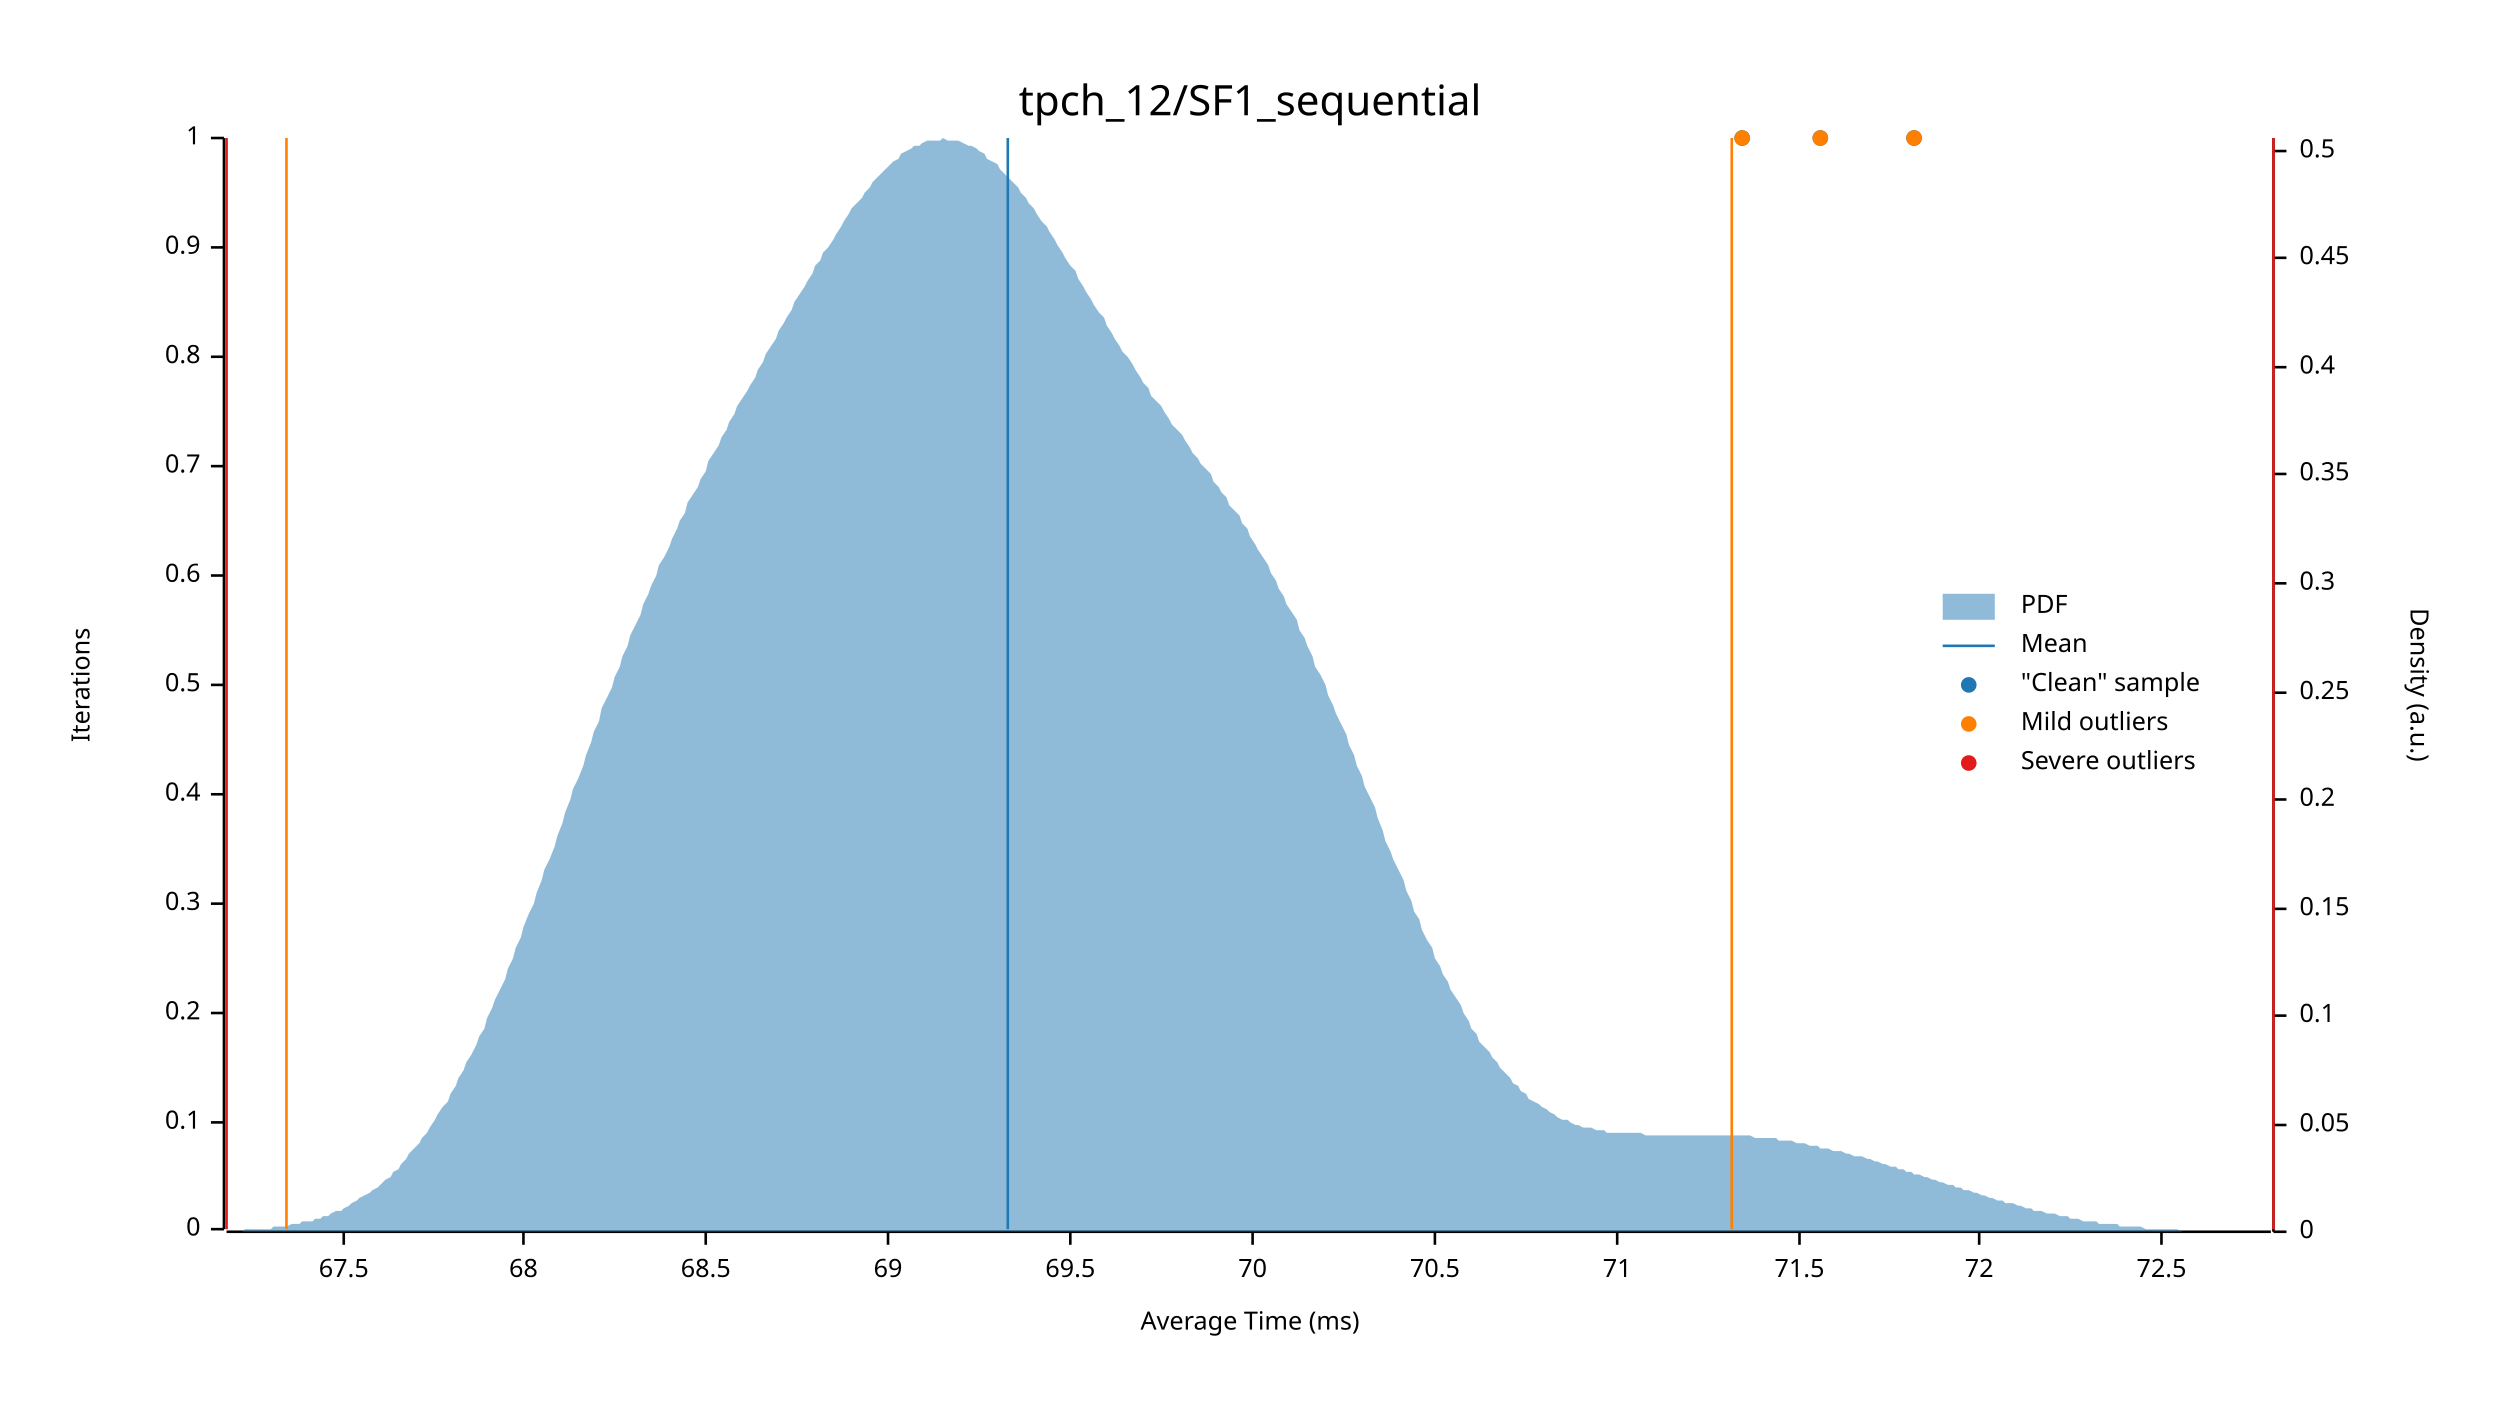
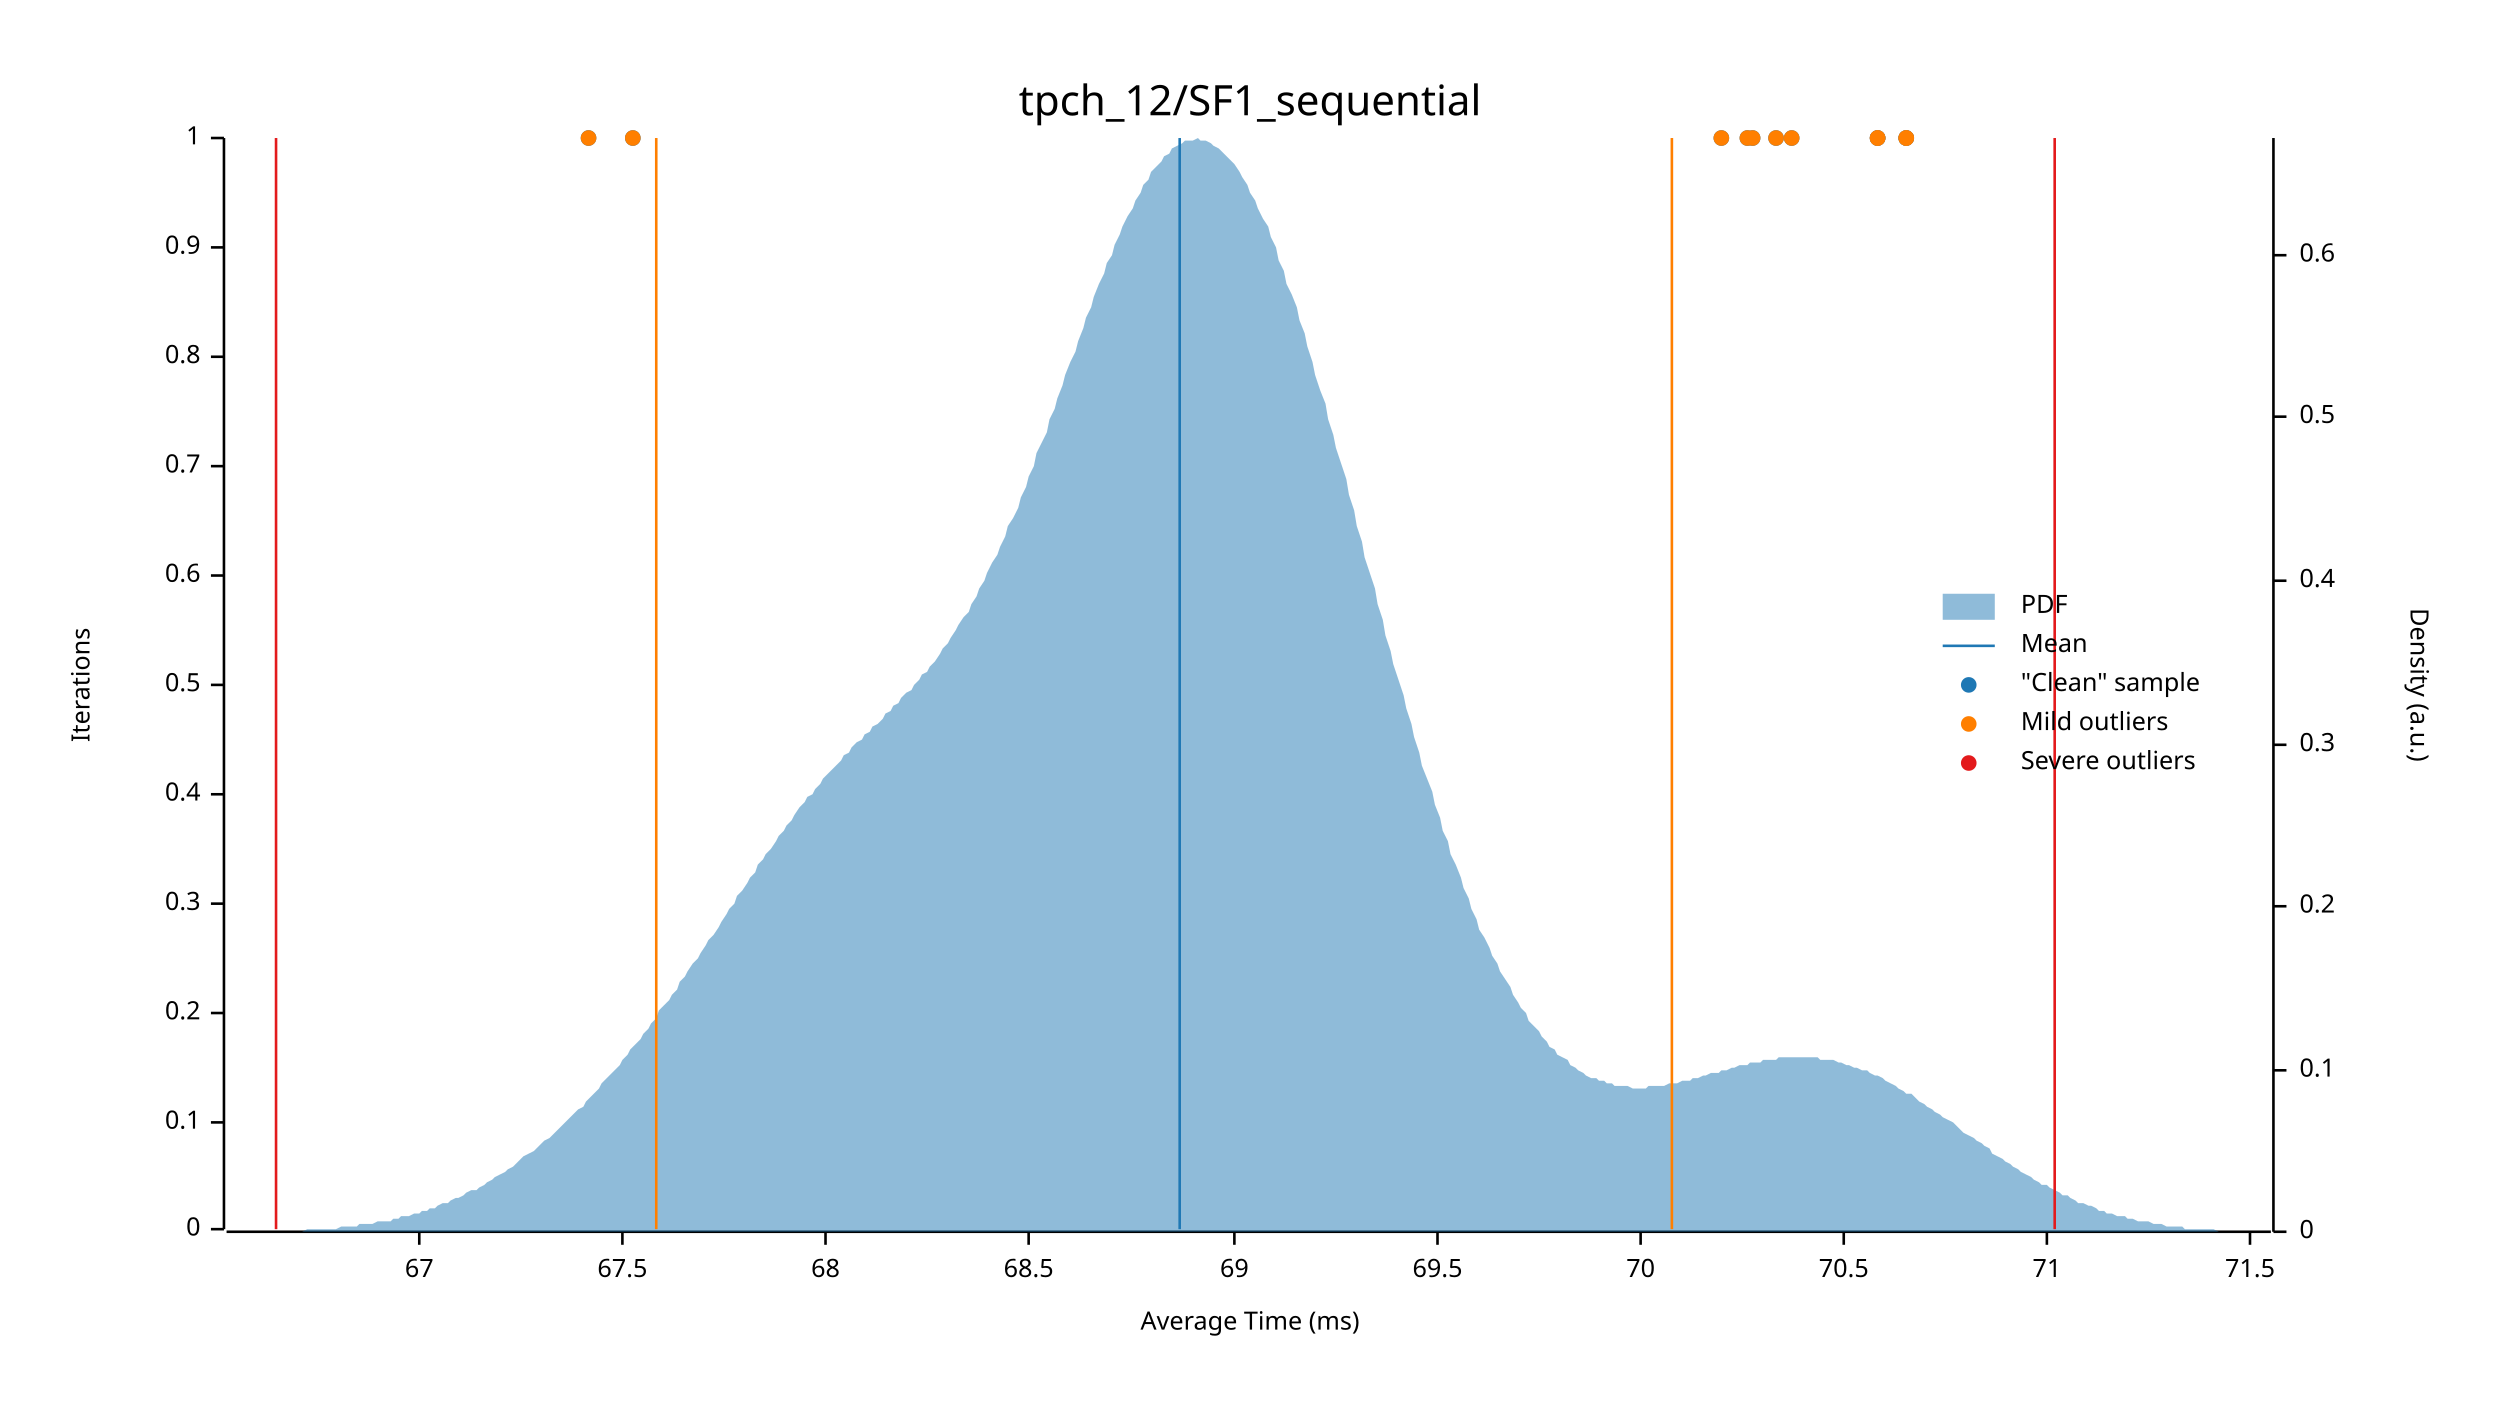
<svg xmlns="http://www.w3.org/2000/svg" width="960" height="540" viewBox="0 0 960 540">
  <text x="480" y="32" dy="0.76em" text-anchor="middle" font-family="sans-serif" font-size="16.129" opacity="1" fill="#000000">
tpch_12/SF1_sequential
</text>
  <text x="27" y="263" dy="0.76em" text-anchor="middle" font-family="sans-serif" font-size="9.677" opacity="1" fill="#000000" transform="rotate(270, 27, 263)">
Iterations
</text>
  <text x="480" y="513" dy="-0.5ex" text-anchor="middle" font-family="sans-serif" font-size="9.677" opacity="1" fill="#000000">
Average Time (ms)
</text>
  <polyline fill="none" opacity="1" stroke="#000000" stroke-width="1" points="86,53 86,472 " />
  <text x="77" y="472" dy="0.5ex" text-anchor="end" font-family="sans-serif" font-size="9.677" opacity="1" fill="#000000">
0
</text>
  <polyline fill="none" opacity="1" stroke="#000000" stroke-width="1" points="81,472 86,472 " />
  <text x="77" y="431" dy="0.5ex" text-anchor="end" font-family="sans-serif" font-size="9.677" opacity="1" fill="#000000">
0.1
</text>
  <polyline fill="none" opacity="1" stroke="#000000" stroke-width="1" points="81,431 86,431 " />
  <text x="77" y="389" dy="0.5ex" text-anchor="end" font-family="sans-serif" font-size="9.677" opacity="1" fill="#000000">
0.2
</text>
  <polyline fill="none" opacity="1" stroke="#000000" stroke-width="1" points="81,389 86,389 " />
  <text x="77" y="347" dy="0.5ex" text-anchor="end" font-family="sans-serif" font-size="9.677" opacity="1" fill="#000000">
0.3
</text>
  <polyline fill="none" opacity="1" stroke="#000000" stroke-width="1" points="81,347 86,347 " />
  <text x="77" y="305" dy="0.5ex" text-anchor="end" font-family="sans-serif" font-size="9.677" opacity="1" fill="#000000">
0.4
</text>
  <polyline fill="none" opacity="1" stroke="#000000" stroke-width="1" points="81,305 86,305 " />
  <text x="77" y="263" dy="0.5ex" text-anchor="end" font-family="sans-serif" font-size="9.677" opacity="1" fill="#000000">
0.5
</text>
  <polyline fill="none" opacity="1" stroke="#000000" stroke-width="1" points="81,263 86,263 " />
  <text x="77" y="221" dy="0.5ex" text-anchor="end" font-family="sans-serif" font-size="9.677" opacity="1" fill="#000000">
0.6
</text>
  <polyline fill="none" opacity="1" stroke="#000000" stroke-width="1" points="81,221 86,221 " />
  <text x="77" y="179" dy="0.5ex" text-anchor="end" font-family="sans-serif" font-size="9.677" opacity="1" fill="#000000">
0.7
</text>
  <polyline fill="none" opacity="1" stroke="#000000" stroke-width="1" points="81,179 86,179 " />
  <text x="77" y="137" dy="0.5ex" text-anchor="end" font-family="sans-serif" font-size="9.677" opacity="1" fill="#000000">
0.8
</text>
  <polyline fill="none" opacity="1" stroke="#000000" stroke-width="1" points="81,137 86,137 " />
  <text x="77" y="95" dy="0.5ex" text-anchor="end" font-family="sans-serif" font-size="9.677" opacity="1" fill="#000000">
0.9
</text>
  <polyline fill="none" opacity="1" stroke="#000000" stroke-width="1" points="81,95 86,95 " />
  <text x="77" y="53" dy="0.5ex" text-anchor="end" font-family="sans-serif" font-size="9.677" opacity="1" fill="#000000">
1
</text>
  <polyline fill="none" opacity="1" stroke="#000000" stroke-width="1" points="81,53 86,53 " />
  <polyline fill="none" opacity="1" stroke="#000000" stroke-width="1" points="87,473 872,473 " />
-   <text x="132" y="483" dy="0.76em" text-anchor="middle" font-family="sans-serif" font-size="9.677" opacity="1" fill="#000000">
+   <text x="161" y="483" dy="0.76em" text-anchor="middle" font-family="sans-serif" font-size="9.677" opacity="1" fill="#000000">
+ 67
+ </text>
+   <polyline fill="none" opacity="1" stroke="#000000" stroke-width="1" points="161,473 161,478 " />
+   <text x="239" y="483" dy="0.76em" text-anchor="middle" font-family="sans-serif" font-size="9.677" opacity="1" fill="#000000">
67.5
</text>
-   <polyline fill="none" opacity="1" stroke="#000000" stroke-width="1" points="132,473 132,478 " />
-   <text x="201" y="483" dy="0.76em" text-anchor="middle" font-family="sans-serif" font-size="9.677" opacity="1" fill="#000000">
+   <polyline fill="none" opacity="1" stroke="#000000" stroke-width="1" points="239,473 239,478 " />
+   <text x="317" y="483" dy="0.76em" text-anchor="middle" font-family="sans-serif" font-size="9.677" opacity="1" fill="#000000">
68
</text>
-   <polyline fill="none" opacity="1" stroke="#000000" stroke-width="1" points="201,473 201,478 " />
-   <text x="271" y="483" dy="0.76em" text-anchor="middle" font-family="sans-serif" font-size="9.677" opacity="1" fill="#000000">
+   <polyline fill="none" opacity="1" stroke="#000000" stroke-width="1" points="317,473 317,478 " />
+   <text x="395" y="483" dy="0.76em" text-anchor="middle" font-family="sans-serif" font-size="9.677" opacity="1" fill="#000000">
68.5
</text>
-   <polyline fill="none" opacity="1" stroke="#000000" stroke-width="1" points="271,473 271,478 " />
-   <text x="341" y="483" dy="0.76em" text-anchor="middle" font-family="sans-serif" font-size="9.677" opacity="1" fill="#000000">
+   <polyline fill="none" opacity="1" stroke="#000000" stroke-width="1" points="395,473 395,478 " />
+   <text x="474" y="483" dy="0.76em" text-anchor="middle" font-family="sans-serif" font-size="9.677" opacity="1" fill="#000000">
69
</text>
-   <polyline fill="none" opacity="1" stroke="#000000" stroke-width="1" points="341,473 341,478 " />
-   <text x="411" y="483" dy="0.76em" text-anchor="middle" font-family="sans-serif" font-size="9.677" opacity="1" fill="#000000">
+   <polyline fill="none" opacity="1" stroke="#000000" stroke-width="1" points="474,473 474,478 " />
+   <text x="552" y="483" dy="0.76em" text-anchor="middle" font-family="sans-serif" font-size="9.677" opacity="1" fill="#000000">
69.5
</text>
-   <polyline fill="none" opacity="1" stroke="#000000" stroke-width="1" points="411,473 411,478 " />
-   <text x="481" y="483" dy="0.76em" text-anchor="middle" font-family="sans-serif" font-size="9.677" opacity="1" fill="#000000">
+   <polyline fill="none" opacity="1" stroke="#000000" stroke-width="1" points="552,473 552,478 " />
+   <text x="630" y="483" dy="0.76em" text-anchor="middle" font-family="sans-serif" font-size="9.677" opacity="1" fill="#000000">
70
</text>
-   <polyline fill="none" opacity="1" stroke="#000000" stroke-width="1" points="481,473 481,478 " />
-   <text x="551" y="483" dy="0.76em" text-anchor="middle" font-family="sans-serif" font-size="9.677" opacity="1" fill="#000000">
+   <polyline fill="none" opacity="1" stroke="#000000" stroke-width="1" points="630,473 630,478 " />
+   <text x="708" y="483" dy="0.76em" text-anchor="middle" font-family="sans-serif" font-size="9.677" opacity="1" fill="#000000">
70.5
</text>
-   <polyline fill="none" opacity="1" stroke="#000000" stroke-width="1" points="551,473 551,478 " />
-   <text x="621" y="483" dy="0.76em" text-anchor="middle" font-family="sans-serif" font-size="9.677" opacity="1" fill="#000000">
+   <polyline fill="none" opacity="1" stroke="#000000" stroke-width="1" points="708,473 708,478 " />
+   <text x="786" y="483" dy="0.76em" text-anchor="middle" font-family="sans-serif" font-size="9.677" opacity="1" fill="#000000">
71
</text>
-   <polyline fill="none" opacity="1" stroke="#000000" stroke-width="1" points="621,473 621,478 " />
-   <text x="691" y="483" dy="0.76em" text-anchor="middle" font-family="sans-serif" font-size="9.677" opacity="1" fill="#000000">
+   <polyline fill="none" opacity="1" stroke="#000000" stroke-width="1" points="786,473 786,478 " />
+   <text x="864" y="483" dy="0.76em" text-anchor="middle" font-family="sans-serif" font-size="9.677" opacity="1" fill="#000000">
71.5
</text>
-   <polyline fill="none" opacity="1" stroke="#000000" stroke-width="1" points="691,473 691,478 " />
-   <text x="760" y="483" dy="0.76em" text-anchor="middle" font-family="sans-serif" font-size="9.677" opacity="1" fill="#000000">
- 72
- </text>
-   <polyline fill="none" opacity="1" stroke="#000000" stroke-width="1" points="760,473 760,478 " />
-   <text x="830" y="483" dy="0.76em" text-anchor="middle" font-family="sans-serif" font-size="9.677" opacity="1" fill="#000000">
- 72.5
- </text>
-   <polyline fill="none" opacity="1" stroke="#000000" stroke-width="1" points="830,473 830,478 " />
+   <polyline fill="none" opacity="1" stroke="#000000" stroke-width="1" points="864,473 864,478 " />
  <text x="933" y="263" dy="0.76em" text-anchor="middle" font-family="sans-serif" font-size="9.677" opacity="1" fill="#000000" transform="rotate(90, 933, 263)">
Density (a.u.)
</text>
  <polyline fill="none" opacity="1" stroke="#000000" stroke-width="1" points="873,53 873,473 " />
  <text x="883" y="473" dy="0.5ex" text-anchor="start" font-family="sans-serif" font-size="9.677" opacity="1" fill="#000000">
0
</text>
  <polyline fill="none" opacity="1" stroke="#000000" stroke-width="1" points="873,473 878,473 " />
-   <text x="883" y="432" dy="0.5ex" text-anchor="start" font-family="sans-serif" font-size="9.677" opacity="1" fill="#000000">
- 0.05
- </text>
-   <polyline fill="none" opacity="1" stroke="#000000" stroke-width="1" points="873,432 878,432 " />
-   <text x="883" y="390" dy="0.5ex" text-anchor="start" font-family="sans-serif" font-size="9.677" opacity="1" fill="#000000">
+   <text x="883" y="411" dy="0.5ex" text-anchor="start" font-family="sans-serif" font-size="9.677" opacity="1" fill="#000000">
0.1
</text>
-   <polyline fill="none" opacity="1" stroke="#000000" stroke-width="1" points="873,390 878,390 " />
-   <text x="883" y="349" dy="0.5ex" text-anchor="start" font-family="sans-serif" font-size="9.677" opacity="1" fill="#000000">
- 0.15
- </text>
-   <polyline fill="none" opacity="1" stroke="#000000" stroke-width="1" points="873,349 878,349 " />
-   <text x="883" y="307" dy="0.5ex" text-anchor="start" font-family="sans-serif" font-size="9.677" opacity="1" fill="#000000">
+   <polyline fill="none" opacity="1" stroke="#000000" stroke-width="1" points="873,411 878,411 " />
+   <text x="883" y="348" dy="0.5ex" text-anchor="start" font-family="sans-serif" font-size="9.677" opacity="1" fill="#000000">
0.2
</text>
-   <polyline fill="none" opacity="1" stroke="#000000" stroke-width="1" points="873,307 878,307 " />
-   <text x="883" y="266" dy="0.5ex" text-anchor="start" font-family="sans-serif" font-size="9.677" opacity="1" fill="#000000">
- 0.25
- </text>
-   <polyline fill="none" opacity="1" stroke="#000000" stroke-width="1" points="873,266 878,266 " />
-   <text x="883" y="224" dy="0.5ex" text-anchor="start" font-family="sans-serif" font-size="9.677" opacity="1" fill="#000000">
+   <polyline fill="none" opacity="1" stroke="#000000" stroke-width="1" points="873,348 878,348 " />
+   <text x="883" y="286" dy="0.5ex" text-anchor="start" font-family="sans-serif" font-size="9.677" opacity="1" fill="#000000">
0.3
</text>
-   <polyline fill="none" opacity="1" stroke="#000000" stroke-width="1" points="873,224 878,224 " />
-   <text x="883" y="182" dy="0.5ex" text-anchor="start" font-family="sans-serif" font-size="9.677" opacity="1" fill="#000000">
- 0.35
- </text>
-   <polyline fill="none" opacity="1" stroke="#000000" stroke-width="1" points="873,182 878,182 " />
-   <text x="883" y="141" dy="0.5ex" text-anchor="start" font-family="sans-serif" font-size="9.677" opacity="1" fill="#000000">
+   <polyline fill="none" opacity="1" stroke="#000000" stroke-width="1" points="873,286 878,286 " />
+   <text x="883" y="223" dy="0.5ex" text-anchor="start" font-family="sans-serif" font-size="9.677" opacity="1" fill="#000000">
0.4
</text>
-   <polyline fill="none" opacity="1" stroke="#000000" stroke-width="1" points="873,141 878,141 " />
-   <text x="883" y="99" dy="0.5ex" text-anchor="start" font-family="sans-serif" font-size="9.677" opacity="1" fill="#000000">
- 0.45
- </text>
-   <polyline fill="none" opacity="1" stroke="#000000" stroke-width="1" points="873,99 878,99 " />
-   <text x="883" y="58" dy="0.5ex" text-anchor="start" font-family="sans-serif" font-size="9.677" opacity="1" fill="#000000">
+   <polyline fill="none" opacity="1" stroke="#000000" stroke-width="1" points="873,223 878,223 " />
+   <text x="883" y="160" dy="0.5ex" text-anchor="start" font-family="sans-serif" font-size="9.677" opacity="1" fill="#000000">
0.5
</text>
-   <polyline fill="none" opacity="1" stroke="#000000" stroke-width="1" points="873,58 878,58 " />
-   <polygon opacity="0.5" fill="#1F78B4" points="87,473 88,473 90,473 91,473 93,473 94,472 96,472 98,472 99,472 101,472 102,472 104,472 105,471 107,471 109,471 110,471 112,470 113,470 115,470 116,469 118,469 120,469 121,468 123,468 124,467 126,467 127,466 129,465 131,465 132,464 134,463 135,462 137,461 138,460 140,459 142,458 143,457 145,456 146,455 148,453 150,452 151,450 153,449 154,447 156,445 157,443 159,441 161,439 162,437 164,435 165,433 167,430 168,428 170,425 172,423 173,420 175,417 176,414 178,411 179,408 181,405 183,401 184,398 186,395 187,391 189,387 190,384 192,380 194,376 195,372 197,368 198,364 200,360 201,356 203,351 205,347 206,343 208,338 209,334 211,330 213,325 214,321 216,316 217,312 219,307 220,303 222,299 224,294 225,290 227,285 228,281 230,277 231,272 233,268 235,264 236,260 238,256 239,252 241,248 242,244 244,240 246,236 247,232 249,228 250,225 252,221 253,217 255,214 257,210 258,207 260,203 261,200 263,197 264,193 266,190 268,187 269,184 271,181 272,177 274,174 276,171 277,168 279,165 280,162 282,159 283,156 285,153 287,150 288,148 290,145 291,142 293,139 294,136 296,133 298,130 299,127 301,124 302,122 304,119 305,116 307,113 309,110 310,108 312,105 313,102 315,100 316,97 318,95 320,92 321,90 323,87 324,85 326,82 327,80 329,78 331,76 332,74 334,72 335,70 337,68 339,66 340,65 342,63 343,62 345,61 346,59 348,58 350,57 351,56 353,56 354,55 356,54 357,54 359,54 361,54 362,53 364,54 365,54 367,54 368,54 370,55 372,56 373,56 375,57 376,58 378,59 379,61 381,62 383,63 384,65 386,67 387,68 389,70 391,72 392,74 394,76 395,78 397,80 398,82 400,85 402,87 403,89 405,92 406,94 408,97 409,99 411,102 413,104 414,107 416,110 417,112 419,115 420,117 422,120 424,122 425,125 427,128 428,130 430,133 431,135 433,137 435,140 436,142 438,145 439,147 441,149 442,152 444,154 446,156 447,158 449,161 450,163 452,165 454,167 455,169 457,172 458,174 460,176 461,178 463,180 465,182 466,185 468,187 469,189 471,191 472,194 474,196 476,198 477,201 479,203 480,206 482,209 483,211 485,214 487,217 488,220 490,223 491,226 493,229 494,232 496,235 498,238 499,242 501,245 502,248 504,252 505,256 507,259 509,263 510,267 512,271 513,274 515,278 517,282 518,286 520,290 521,294 523,298 524,302 526,306 528,310 529,314 531,319 532,323 534,327 535,330 537,334 539,338 540,342 542,346 543,350 545,353 546,357 548,361 550,364 551,368 553,371 554,374 556,377 557,380 559,383 561,386 562,389 564,392 565,395 567,397 568,400 570,402 572,404 573,406 575,408 576,410 578,412 580,414 581,416 583,417 584,419 586,420 587,422 589,423 591,424 592,425 594,426 595,427 597,428 598,429 600,430 602,430 603,431 605,432 606,432 608,433 609,433 611,433 613,434 614,434 616,434 617,435 619,435 620,435 622,435 624,435 625,435 627,435 628,435 630,435 632,436 633,436 635,436 636,436 638,436 639,436 641,436 643,436 644,436 646,436 647,436 649,436 650,436 652,436 654,436 655,436 657,436 658,436 660,436 661,436 663,436 665,436 666,436 668,436 669,436 671,436 672,436 674,437 676,437 677,437 679,437 680,437 682,437 683,438 685,438 687,438 688,438 690,439 691,439 693,439 695,440 696,440 698,440 699,441 701,441 702,441 704,442 706,442 707,442 709,443 710,443 712,444 713,444 715,444 717,445 718,445 720,446 721,446 723,447 724,447 726,448 728,448 729,449 731,449 732,450 734,450 735,451 737,451 739,452 740,452 742,453 743,453 745,454 746,454 748,455 750,455 751,456 753,456 754,457 756,457 758,458 759,458 761,459 762,459 764,460 765,460 767,461 769,461 770,462 772,462 773,462 775,463 776,463 778,464 780,464 781,465 783,465 784,465 786,466 787,466 789,466 791,467 792,467 794,467 795,468 797,468 798,468 800,469 802,469 803,469 805,469 806,470 808,470 809,470 811,470 813,470 814,471 816,471 817,471 819,471 821,471 822,471 824,472 825,472 827,472 828,472 830,472 832,472 833,472 835,472 836,472 838,473 839,473 841,473 843,473 844,473 846,473 847,473 849,473 850,473 852,473 854,473 855,473 857,473 858,473 860,473 861,473 863,473 865,473 866,473 868,473 869,473 871,473 873,473 873,473 87,473 " />
-   <polyline fill="none" opacity="1" stroke="#1F78B4" stroke-width="1" points="387,472 387,53 " />
-   <polyline fill="none" opacity="1" stroke="#FF7F00" stroke-width="1" points="110,472 110,53 " />
-   <polyline fill="none" opacity="1" stroke="#FF7F00" stroke-width="1" points="665,472 665,53 " />
-   <polyline fill="none" opacity="1" stroke="#E31A1C" stroke-width="1" points="87,472 87,53 " />
-   <polyline fill="none" opacity="1" stroke="#E31A1C" stroke-width="1" points="873,472 873,53 " />
-   <circle cx="669" cy="53" r="3" opacity="1" fill="#1F78B4" stroke="none" stroke-width="1" />
-   <circle cx="699" cy="53" r="3" opacity="1" fill="#1F78B4" stroke="none" stroke-width="1" />
-   <circle cx="735" cy="53" r="3" opacity="1" fill="#1F78B4" stroke="none" stroke-width="1" />
-   <circle cx="669" cy="53" r="3" opacity="1" fill="#FF7F00" stroke="none" stroke-width="1" />
-   <circle cx="699" cy="53" r="3" opacity="1" fill="#FF7F00" stroke="none" stroke-width="1" />
-   <circle cx="735" cy="53" r="3" opacity="1" fill="#FF7F00" stroke="none" stroke-width="1" />
+   <polyline fill="none" opacity="1" stroke="#000000" stroke-width="1" points="873,160 878,160 " />
+   <text x="883" y="98" dy="0.5ex" text-anchor="start" font-family="sans-serif" font-size="9.677" opacity="1" fill="#000000">
+ 0.6
+ </text>
+   <polyline fill="none" opacity="1" stroke="#000000" stroke-width="1" points="873,98 878,98 " />
+   <polygon opacity="0.5" fill="#1F78B4" points="87,473 88,473 90,473 91,473 93,473 94,473 96,473 98,473 99,473 101,473 102,473 104,473 105,473 107,473 109,473 110,473 112,473 113,473 115,473 116,473 118,472 120,472 121,472 123,472 124,472 126,472 127,472 129,472 131,471 132,471 134,471 135,471 137,471 138,470 140,470 142,470 143,470 145,469 146,469 148,469 150,469 151,468 153,468 154,467 156,467 157,467 159,466 161,466 162,465 164,465 165,464 167,464 168,463 170,462 172,462 173,461 175,460 176,460 178,459 179,458 181,457 183,457 184,456 186,455 187,454 189,453 190,452 192,451 194,450 195,449 197,448 198,447 200,445 201,444 203,443 205,442 206,441 208,439 209,438 211,437 213,435 214,434 216,432 217,431 219,429 220,428 222,426 224,425 225,423 227,421 228,420 230,418 231,416 233,414 235,412 236,411 238,409 239,407 241,405 242,403 244,401 246,399 247,397 249,395 250,393 252,391 253,388 255,386 257,384 258,382 260,380 261,377 263,375 264,373 266,370 268,368 269,366 271,363 272,361 274,359 276,356 277,354 279,351 280,349 282,347 283,344 285,342 287,339 288,337 290,335 291,332 293,330 294,328 296,326 298,323 299,321 301,319 302,317 304,315 305,313 307,310 309,308 310,306 312,305 313,303 315,301 316,299 318,297 320,295 321,294 323,292 324,290 326,289 327,287 329,285 331,284 332,282 334,281 335,279 337,278 339,276 340,274 342,273 343,271 345,270 346,268 348,266 350,265 351,263 353,261 354,259 356,258 357,256 359,254 361,251 362,249 364,247 365,245 367,242 368,240 370,237 372,235 373,232 375,229 376,226 378,223 379,220 381,216 383,213 384,210 386,206 387,202 389,199 391,195 392,191 394,187 395,183 397,179 398,174 400,170 402,166 403,161 405,157 406,153 408,148 409,144 411,139 413,135 414,131 416,126 417,122 419,118 420,114 422,109 424,105 425,101 427,98 428,94 430,90 431,87 433,83 435,80 436,77 438,74 439,71 441,69 442,66 444,64 446,62 447,60 449,59 450,57 452,56 454,55 455,54 457,54 458,54 460,53 461,54 463,54 465,55 466,56 468,57 469,58 471,60 472,61 474,63 476,66 477,68 479,71 480,74 482,77 483,80 485,84 487,87 488,91 490,95 491,100 493,104 494,109 496,113 498,118 499,123 501,128 502,133 504,139 505,144 507,150 509,155 510,161 512,167 513,172 515,178 517,184 518,190 520,196 521,202 523,208 524,214 526,220 528,226 529,232 531,238 532,244 534,250 535,255 537,261 539,267 540,272 542,278 543,283 545,289 546,294 548,299 550,304 551,309 553,314 554,319 556,323 557,328 559,332 561,337 562,341 564,345 565,349 567,353 568,357 570,360 572,364 573,367 575,370 576,373 578,376 580,379 581,382 583,385 584,387 586,389 587,392 589,394 591,396 592,398 594,400 595,402 597,403 598,405 600,406 602,407 603,409 605,410 606,411 608,412 609,413 611,414 613,414 614,415 616,415 617,416 619,416 620,417 622,417 624,417 625,417 627,418 628,418 630,418 632,418 633,417 635,417 636,417 638,417 639,417 641,416 643,416 644,416 646,415 647,415 649,415 650,414 652,414 654,413 655,413 657,412 658,412 660,412 661,411 663,411 665,410 666,410 668,409 669,409 671,409 672,408 674,408 676,408 677,407 679,407 680,407 682,407 683,406 685,406 687,406 688,406 690,406 691,406 693,406 695,406 696,406 698,406 699,407 701,407 702,407 704,407 706,408 707,408 709,409 710,409 712,410 713,410 715,411 717,411 718,412 720,413 721,413 723,414 724,415 726,416 728,417 729,418 731,419 732,420 734,420 735,421 737,423 739,424 740,425 742,426 743,427 745,428 746,429 748,430 750,431 751,432 753,434 754,435 756,436 758,437 759,438 761,439 762,440 764,441 765,443 767,444 769,445 770,446 772,447 773,448 775,449 776,450 778,451 780,452 781,453 783,454 784,455 786,455 787,456 789,457 791,458 792,459 794,459 795,460 797,461 798,462 800,462 802,463 803,463 805,464 806,465 808,465 809,466 811,466 813,467 814,467 816,467 817,468 819,468 821,469 822,469 824,469 825,469 827,470 828,470 830,470 832,471 833,471 835,471 836,471 838,471 839,472 841,472 843,472 844,472 846,472 847,472 849,472 850,472 852,473 854,473 855,473 857,473 858,473 860,473 861,473 863,473 865,473 866,473 868,473 869,473 871,473 873,473 873,473 87,473 " />
+   <polyline fill="none" opacity="1" stroke="#1F78B4" stroke-width="1" points="453,472 453,53 " />
+   <polyline fill="none" opacity="1" stroke="#FF7F00" stroke-width="1" points="252,472 252,53 " />
+   <polyline fill="none" opacity="1" stroke="#FF7F00" stroke-width="1" points="642,472 642,53 " />
+   <polyline fill="none" opacity="1" stroke="#E31A1C" stroke-width="1" points="106,472 106,53 " />
+   <polyline fill="none" opacity="1" stroke="#E31A1C" stroke-width="1" points="789,472 789,53 " />
+   <circle cx="732" cy="53" r="3" opacity="1" fill="#1F78B4" stroke="none" stroke-width="1" />
+   <circle cx="671" cy="53" r="3" opacity="1" fill="#1F78B4" stroke="none" stroke-width="1" />
+   <circle cx="682" cy="53" r="3" opacity="1" fill="#1F78B4" stroke="none" stroke-width="1" />
+   <circle cx="688" cy="53" r="3" opacity="1" fill="#1F78B4" stroke="none" stroke-width="1" />
+   <circle cx="732" cy="53" r="3" opacity="1" fill="#1F78B4" stroke="none" stroke-width="1" />
+   <circle cx="243" cy="53" r="3" opacity="1" fill="#1F78B4" stroke="none" stroke-width="1" />
+   <circle cx="721" cy="53" r="3" opacity="1" fill="#1F78B4" stroke="none" stroke-width="1" />
+   <circle cx="661" cy="53" r="3" opacity="1" fill="#1F78B4" stroke="none" stroke-width="1" />
+   <circle cx="226" cy="53" r="3" opacity="1" fill="#1F78B4" stroke="none" stroke-width="1" />
+   <circle cx="673" cy="53" r="3" opacity="1" fill="#1F78B4" stroke="none" stroke-width="1" />
+   <circle cx="721" cy="53" r="3" opacity="1" fill="#1F78B4" stroke="none" stroke-width="1" />
+   <circle cx="732" cy="53" r="3" opacity="1" fill="#FF7F00" stroke="none" stroke-width="1" />
+   <circle cx="671" cy="53" r="3" opacity="1" fill="#FF7F00" stroke="none" stroke-width="1" />
+   <circle cx="682" cy="53" r="3" opacity="1" fill="#FF7F00" stroke="none" stroke-width="1" />
+   <circle cx="688" cy="53" r="3" opacity="1" fill="#FF7F00" stroke="none" stroke-width="1" />
+   <circle cx="732" cy="53" r="3" opacity="1" fill="#FF7F00" stroke="none" stroke-width="1" />
+   <circle cx="243" cy="53" r="3" opacity="1" fill="#FF7F00" stroke="none" stroke-width="1" />
+   <circle cx="721" cy="53" r="3" opacity="1" fill="#FF7F00" stroke="none" stroke-width="1" />
+   <circle cx="661" cy="53" r="3" opacity="1" fill="#FF7F00" stroke="none" stroke-width="1" />
+   <circle cx="226" cy="53" r="3" opacity="1" fill="#FF7F00" stroke="none" stroke-width="1" />
+   <circle cx="673" cy="53" r="3" opacity="1" fill="#FF7F00" stroke="none" stroke-width="1" />
+   <circle cx="721" cy="53" r="3" opacity="1" fill="#FF7F00" stroke="none" stroke-width="1" />
  <text x="776" y="228" dy="0.76em" text-anchor="start" font-family="sans-serif" font-size="9.677" opacity="1" fill="#000000">
PDF
</text>
  <text x="776" y="243" dy="0.76em" text-anchor="start" font-family="sans-serif" font-size="9.677" opacity="1" fill="#000000">
Mean
</text>
  <text x="776" y="258" dy="0.76em" text-anchor="start" font-family="sans-serif" font-size="9.677" opacity="1" fill="#000000">
"Clean" sample
</text>
  <text x="776" y="273" dy="0.76em" text-anchor="start" font-family="sans-serif" font-size="9.677" opacity="1" fill="#000000">
Mild outliers
</text>
  <text x="776" y="288" dy="0.76em" text-anchor="start" font-family="sans-serif" font-size="9.677" opacity="1" fill="#000000">
Severe outliers
</text>
  <rect x="746" y="228" width="20" height="10" opacity="0.5" fill="#1F78B4" stroke="none" />
  <polyline fill="none" opacity="1" stroke="#1F78B4" stroke-width="1" points="746,248 766,248 " />
  <circle cx="756" cy="263" r="3" opacity="1" fill="#1F78B4" stroke="none" stroke-width="1" />
  <circle cx="756" cy="278" r="3" opacity="1" fill="#FF7F00" stroke="none" stroke-width="1" />
  <circle cx="756" cy="293" r="3" opacity="1" fill="#E31A1C" stroke="none" stroke-width="1" />
</svg>
